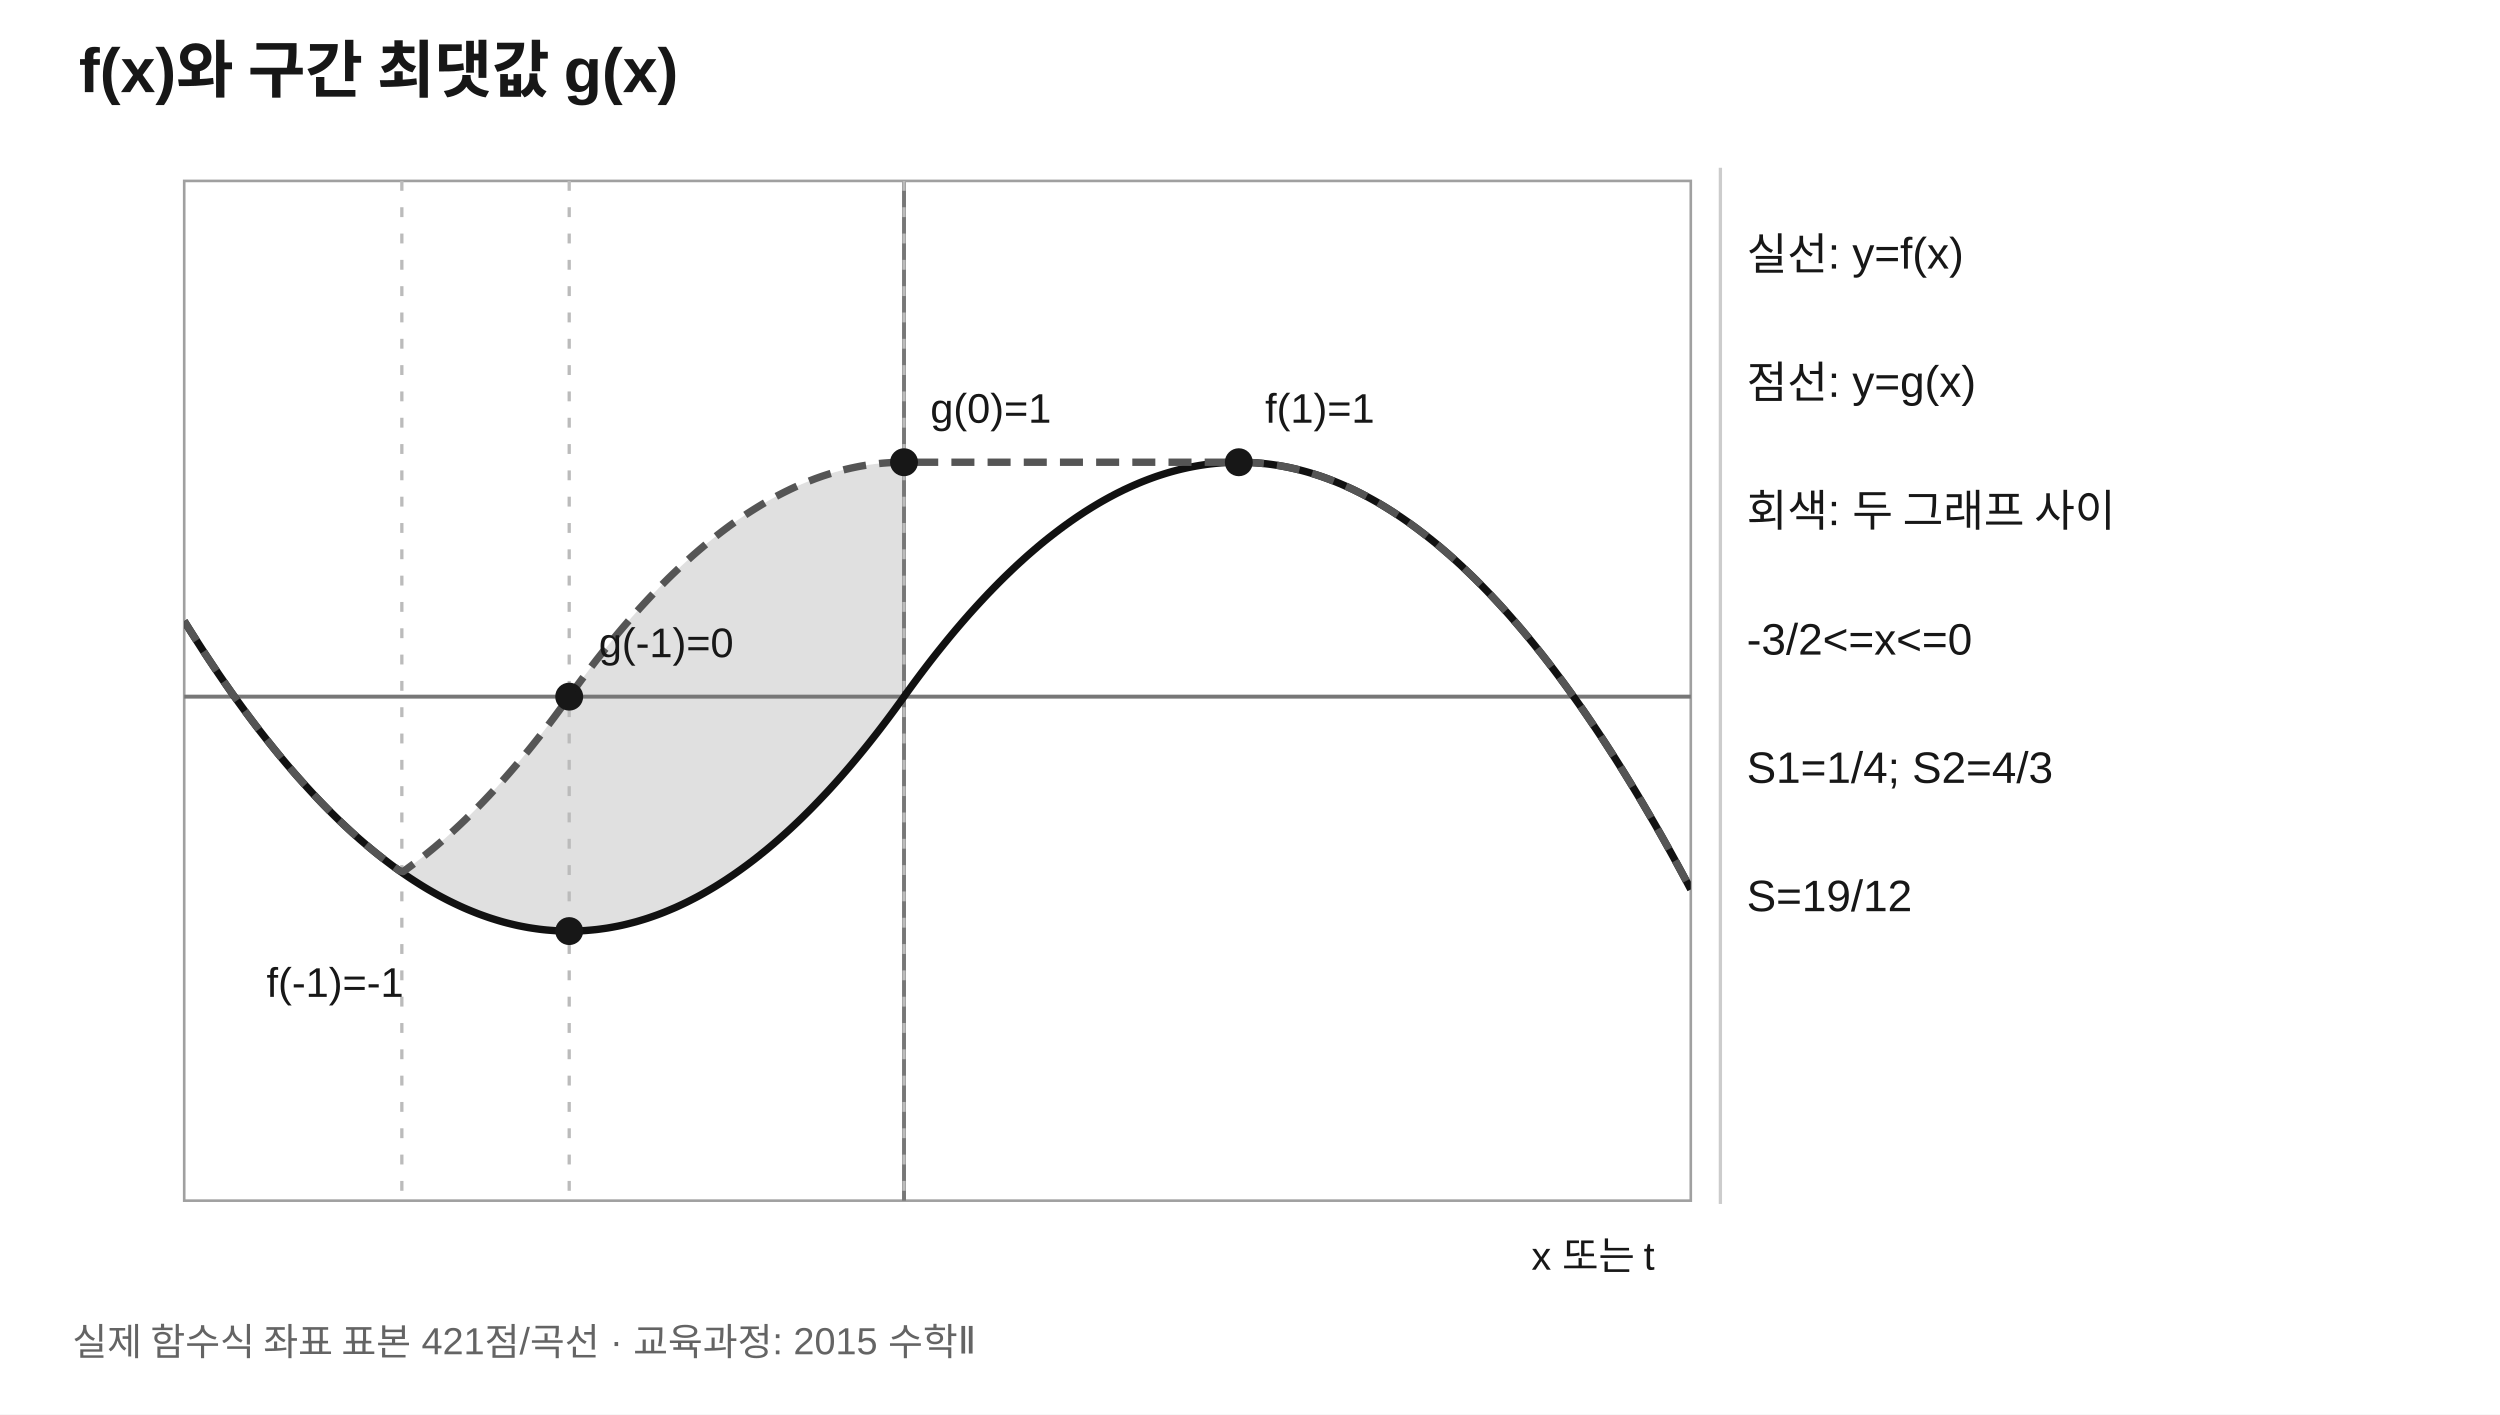
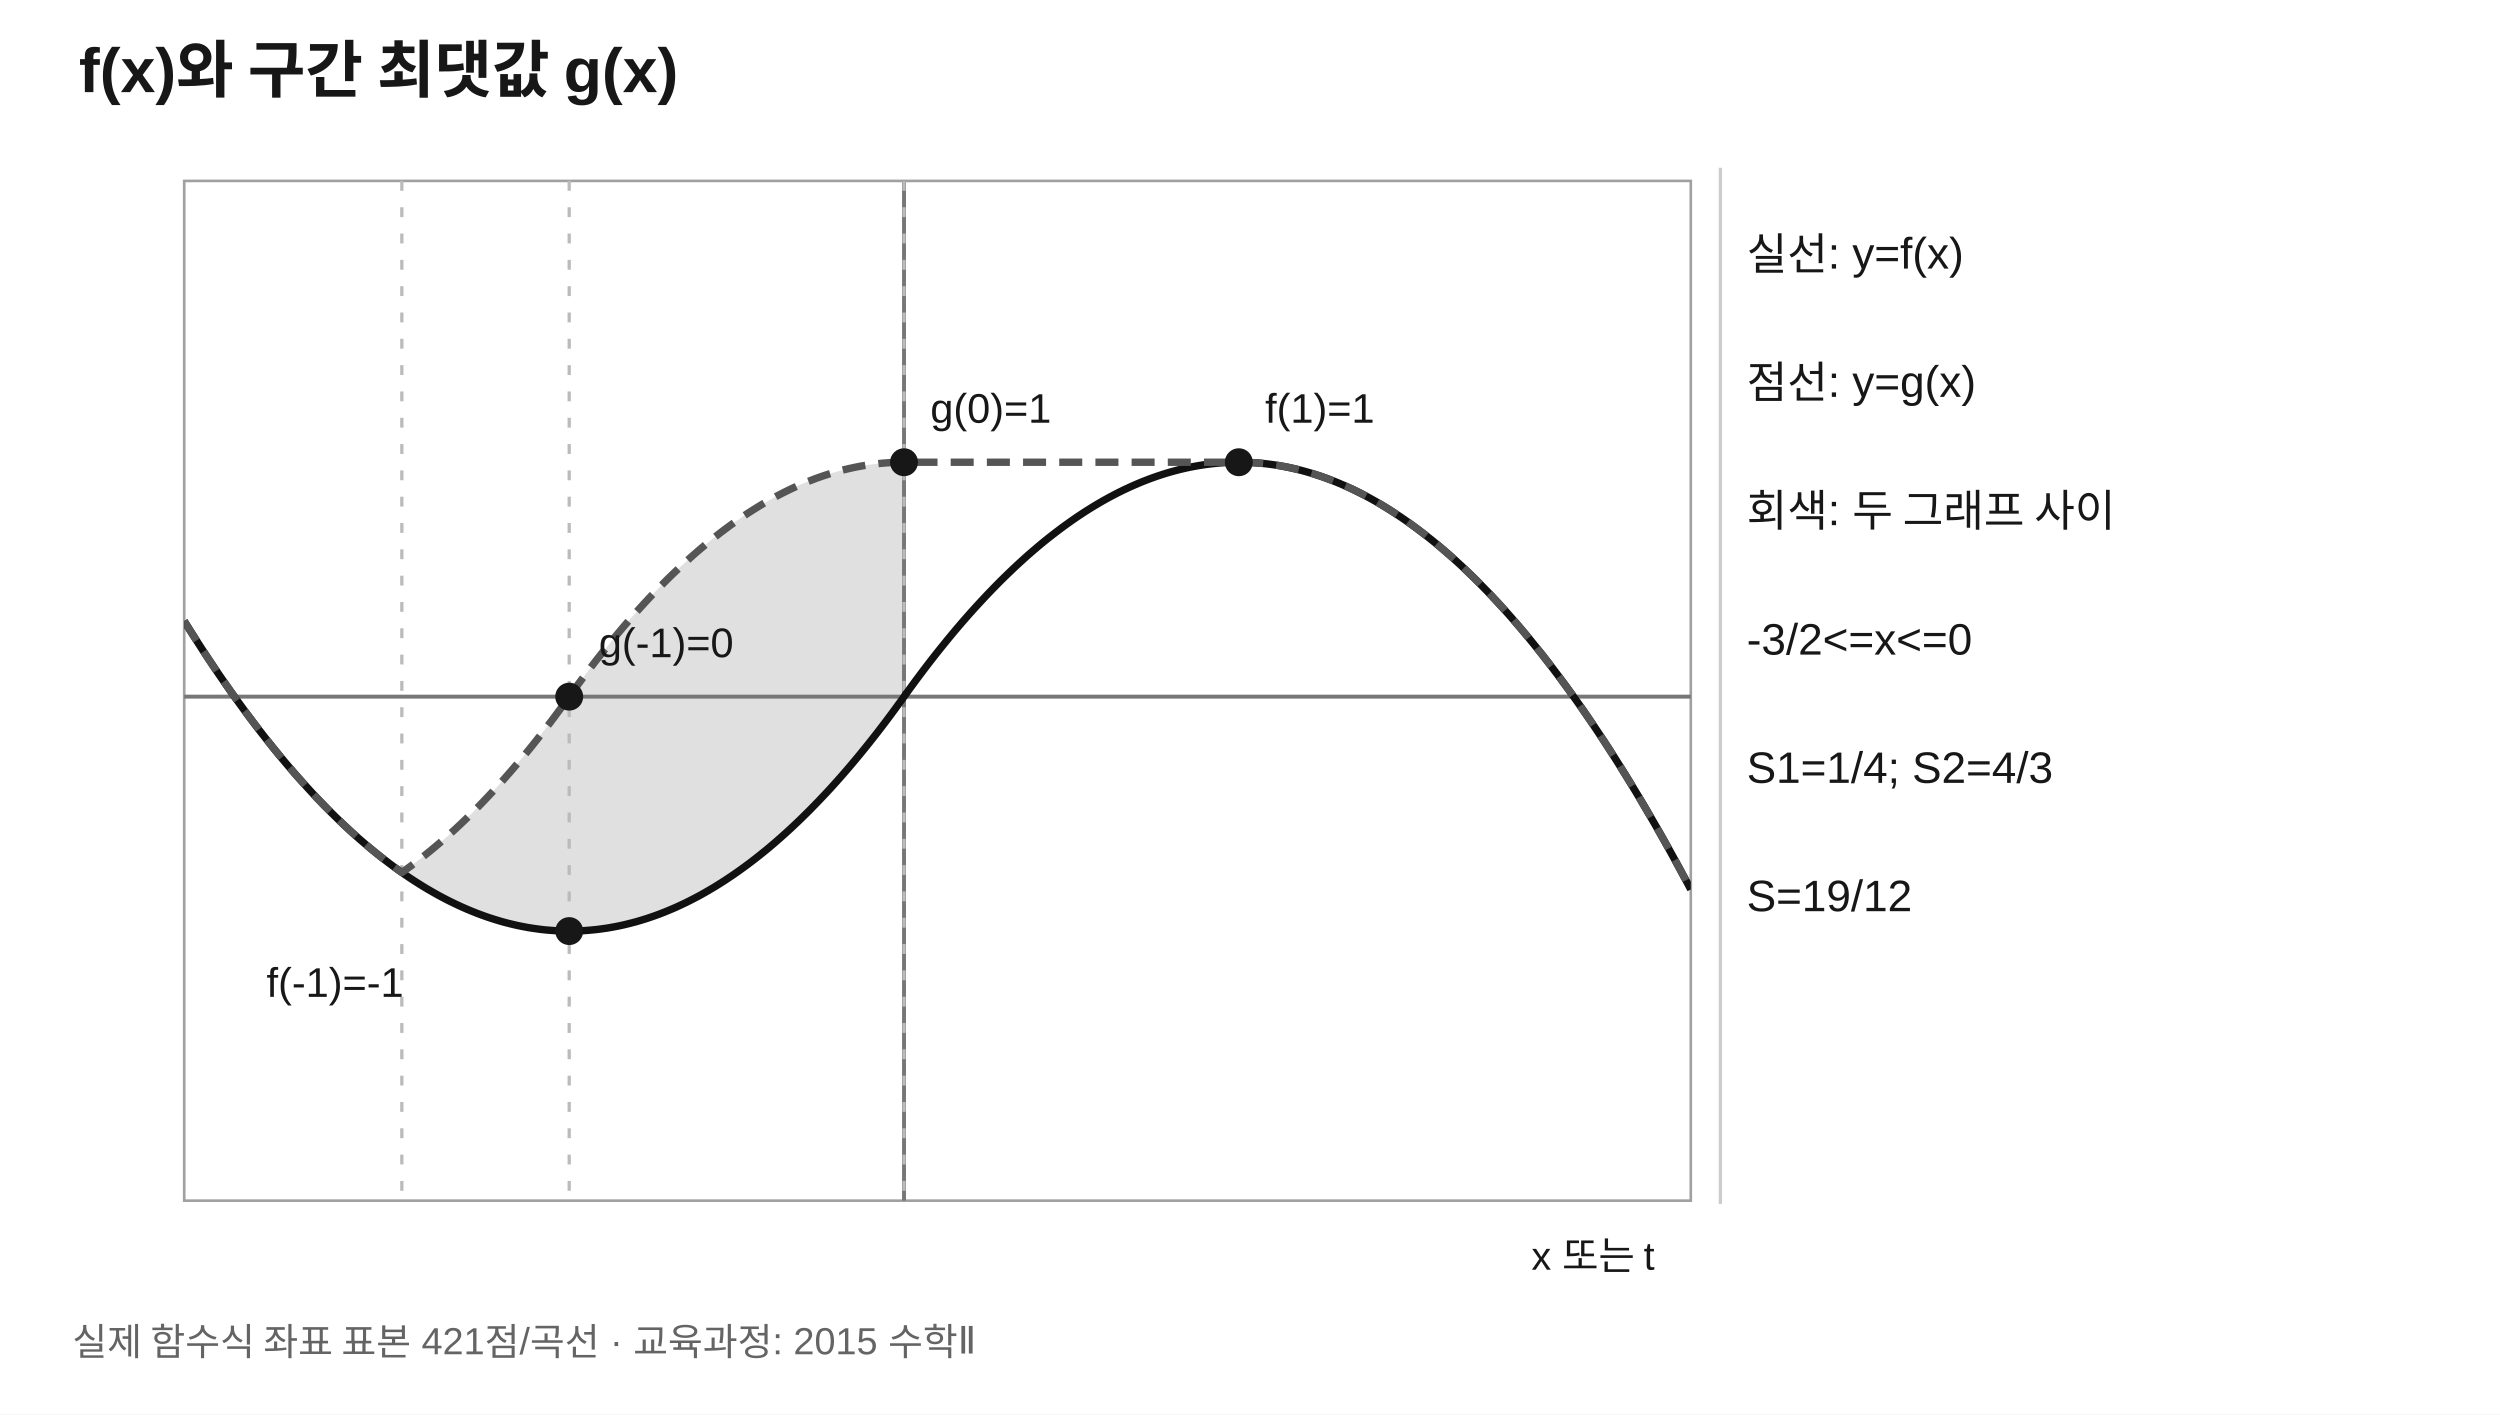
<svg xmlns="http://www.w3.org/2000/svg" width="760" height="430" viewBox="0 0 760 430" role="img" aria-labelledby="title desc" preserveAspectRatio="xMidYMid meet">
  <rect width="760" height="430" fill="#fff" />
  <defs>
    <clipPath id="cl19">
      <rect x="56" y="55" width="458" height="310" />
    </clipPath>
  </defs>
  <g font-family="Arial, sans-serif" fill="#171717">
    <text x="24" y="28" font-size="19" font-weight="700">f(x)와 구간 최댓값 g(x)</text>
    <rect x="56" y="55" width="458" height="310" fill="#fff" stroke="#a0a0a0" stroke-width="0.8" />
    <polygon points="122.16,265.23 122.66,264.87 123.17,264.51 123.68,264.14 124.19,263.78 124.7,263.4 125.21,263.03 125.72,262.65 126.23,262.27 126.74,261.88 127.24,261.49 127.75,261.09 128.26,260.7 128.77,260.3 129.28,259.89 129.79,259.48 130.3,259.07 130.81,258.66 131.32,258.24 131.82,257.82 132.33,257.39 132.84,256.96 133.35,256.53 133.86,256.09 134.37,255.65 134.88,255.21 135.39,254.76 135.9,254.31 136.4,253.86 136.91,253.4 137.42,252.94 137.93,252.47 138.44,252 138.95,251.53 139.46,251.06 139.97,250.58 140.48,250.09 140.98,249.61 141.49,249.12 142,248.62 142.51,248.13 143.02,247.63 143.53,247.12 144.04,246.61 144.55,246.1 145.06,245.59 145.56,245.07 146.07,244.55 146.58,244.02 147.09,243.49 147.6,242.96 148.11,242.42 148.62,241.88 149.13,241.34 149.64,240.79 150.14,240.24 150.65,239.69 151.16,239.13 151.67,238.57 152.18,238.01 152.69,237.44 153.2,236.86 153.71,236.29 154.22,235.71 154.72,235.13 155.23,234.54 155.74,233.95 156.25,233.36 156.76,232.76 157.27,232.16 157.78,231.56 158.29,230.95 158.8,230.34 159.3,229.72 159.81,229.11 160.32,228.48 160.83,227.86 161.34,227.23 161.85,226.6 162.36,225.96 162.87,225.32 163.38,224.68 163.88,224.03 164.39,223.38 164.9,222.73 165.41,222.07 165.92,221.41 166.43,220.74 166.94,220.08 167.45,219.41 167.96,218.73 168.46,218.05 168.97,217.37 169.48,216.68 169.99,215.99 170.5,215.3 171.01,214.6 171.52,213.9 172.03,213.2 172.54,212.49 173.04,211.78 173.55,211.07 174.06,210.36 174.57,209.66 175.08,208.96 175.59,208.26 176.1,207.57 176.61,206.88 177.12,206.19 177.62,205.51 178.13,204.83 178.64,204.16 179.15,203.49 179.66,202.82 180.17,202.15 180.68,201.49 181.19,200.84 181.7,200.18 182.2,199.53 182.71,198.88 183.22,198.24 183.73,197.6 184.24,196.97 184.75,196.33 185.26,195.7 185.77,195.08 186.28,194.46 186.78,193.84 187.29,193.22 187.8,192.61 188.31,192.01 188.82,191.4 189.33,190.8 189.84,190.2 190.35,189.61 190.86,189.02 191.36,188.44 191.87,187.85 192.38,187.27 192.89,186.7 193.4,186.13 193.91,185.56 194.42,184.99 194.93,184.43 195.44,183.87 195.94,183.32 196.45,182.77 196.96,182.22 197.47,181.68 197.98,181.14 198.49,180.6 199,180.07 199.51,179.54 200.02,179.02 200.52,178.49 201.03,177.98 201.54,177.46 202.05,176.95 202.56,176.44 203.07,175.94 203.58,175.44 204.09,174.94 204.6,174.45 205.1,173.96 205.61,173.47 206.12,172.99 206.63,172.51 207.14,172.03 207.65,171.56 208.16,171.09 208.67,170.63 209.18,170.16 209.68,169.71 210.19,169.25 210.7,168.8 211.21,168.35 211.72,167.91 212.23,167.47 212.74,167.03 213.25,166.6 213.76,166.17 214.26,165.75 214.77,165.32 215.28,164.91 215.79,164.49 216.3,164.08 216.81,163.67 217.32,163.27 217.83,162.87 218.34,162.47 218.84,162.07 219.35,161.68 219.86,161.3 220.37,160.91 220.88,160.54 221.39,160.16 221.9,159.79 222.41,159.42 222.92,159.05 223.42,158.69 223.93,158.33 224.44,157.98 224.95,157.63 225.46,157.28 225.97,156.94 226.48,156.6 226.99,156.26 227.5,155.93 228,155.6 228.51,155.27 229.02,154.95 229.53,154.63 230.04,154.31 230.55,154 231.06,153.69 231.57,153.39 232.08,153.09 232.58,152.79 233.09,152.5 233.6,152.21 234.11,151.92 234.62,151.64 235.13,151.36 235.64,151.08 236.15,150.81 236.66,150.54 237.16,150.27 237.67,150.01 238.18,149.75 238.69,149.5 239.2,149.25 239.71,149 240.22,148.76 240.73,148.51 241.24,148.28 241.74,148.04 242.25,147.81 242.76,147.59 243.27,147.37 243.78,147.15 244.29,146.93 244.8,146.72 245.31,146.51 245.82,146.31 246.32,146.1 246.83,145.91 247.34,145.71 247.85,145.52 248.36,145.33 248.87,145.15 249.38,144.97 249.89,144.79 250.4,144.62 250.9,144.45 251.41,144.29 251.92,144.13 252.43,143.97 252.94,143.81 253.45,143.66 253.96,143.51 254.47,143.37 254.98,143.23 255.48,143.09 255.99,142.96 256.5,142.83 257.01,142.7 257.52,142.58 258.03,142.46 258.54,142.34 259.05,142.23 259.56,142.12 260.06,142.02 260.57,141.91 261.08,141.82 261.59,141.72 262.1,141.63 262.61,141.54 263.12,141.46 263.63,141.38 264.14,141.3 264.64,141.23 265.15,141.16 265.66,141.09 266.17,141.03 266.68,140.97 267.19,140.92 267.7,140.87 268.21,140.82 268.72,140.77 269.22,140.73 269.73,140.7 270.24,140.66 270.75,140.63 271.26,140.6 271.77,140.58 272.28,140.56 272.79,140.55 273.3,140.53 273.8,140.52 274.31,140.52 274.82,140.52 274.82,211.78 274.31,212.49 273.8,213.2 273.3,213.9 272.79,214.6 272.28,215.3 271.77,215.99 271.26,216.68 270.75,217.37 270.24,218.05 269.73,218.73 269.22,219.41 268.72,220.08 268.21,220.74 267.7,221.41 267.19,222.07 266.68,222.73 266.17,223.38 265.66,224.03 265.15,224.68 264.64,225.32 264.14,225.96 263.63,226.6 263.12,227.23 262.61,227.86 262.1,228.48 261.59,229.11 261.08,229.72 260.57,230.34 260.06,230.95 259.56,231.56 259.05,232.16 258.54,232.76 258.03,233.36 257.52,233.95 257.01,234.54 256.5,235.13 255.99,235.71 255.48,236.29 254.98,236.86 254.47,237.44 253.96,238.01 253.45,238.57 252.94,239.13 252.43,239.69 251.92,240.24 251.41,240.79 250.9,241.34 250.4,241.88 249.89,242.42 249.38,242.96 248.87,243.49 248.36,244.02 247.85,244.55 247.34,245.07 246.83,245.59 246.32,246.1 245.82,246.61 245.31,247.12 244.8,247.63 244.29,248.13 243.78,248.62 243.27,249.12 242.76,249.61 242.25,250.09 241.74,250.58 241.24,251.06 240.73,251.53 240.22,252 239.71,252.47 239.2,252.94 238.69,253.4 238.18,253.86 237.67,254.31 237.16,254.76 236.66,255.21 236.15,255.65 235.64,256.09 235.13,256.53 234.62,256.96 234.11,257.39 233.6,257.82 233.09,258.24 232.58,258.66 232.08,259.07 231.57,259.48 231.06,259.89 230.55,260.3 230.04,260.7 229.53,261.09 229.02,261.49 228.51,261.88 228,262.27 227.5,262.65 226.99,263.03 226.48,263.4 225.97,263.78 225.46,264.14 224.95,264.51 224.44,264.87 223.93,265.23 223.42,265.58 222.92,265.94 222.41,266.28 221.9,266.63 221.39,266.97 220.88,267.3 220.37,267.64 219.86,267.97 219.35,268.29 218.84,268.61 218.34,268.93 217.83,269.25 217.32,269.56 216.81,269.87 216.3,270.17 215.79,270.47 215.28,270.77 214.77,271.07 214.26,271.36 213.76,271.64 213.25,271.93 212.74,272.21 212.23,272.48 211.72,272.76 211.21,273.02 210.7,273.29 210.19,273.55 209.68,273.81 209.18,274.06 208.67,274.32 208.16,274.56 207.65,274.81 207.14,275.05 206.63,275.29 206.12,275.52 205.61,275.75 205.1,275.97 204.6,276.2 204.09,276.42 203.58,276.63 203.07,276.84 202.56,277.05 202.05,277.26 201.54,277.46 201.03,277.66 200.52,277.85 200.02,278.04 199.51,278.23 199,278.41 198.49,278.59 197.98,278.77 197.47,278.94 196.96,279.11 196.45,279.28 195.94,279.44 195.44,279.6 194.93,279.75 194.42,279.9 193.91,280.05 193.4,280.2 192.89,280.34 192.38,280.47 191.87,280.61 191.36,280.74 190.86,280.86 190.35,280.99 189.84,281.11 189.33,281.22 188.82,281.33 188.31,281.44 187.8,281.55 187.29,281.65 186.78,281.75 186.28,281.84 185.77,281.93 185.26,282.02 184.75,282.1 184.24,282.18 183.73,282.26 183.22,282.33 182.71,282.4 182.2,282.47 181.7,282.53 181.19,282.59 180.68,282.65 180.17,282.7 179.66,282.74 179.15,282.79 178.64,282.83 178.13,282.87 177.62,282.9 177.12,282.93 176.61,282.96 176.1,282.98 175.59,283 175.08,283.02 174.57,283.03 174.06,283.04 173.55,283.04 173.04,283.05 172.54,283.04 172.03,283.04 171.52,283.03 171.01,283.02 170.5,283 169.99,282.98 169.48,282.96 168.97,282.93 168.46,282.9 167.96,282.87 167.45,282.83 166.94,282.79 166.43,282.74 165.92,282.7 165.41,282.65 164.9,282.59 164.39,282.53 163.88,282.47 163.38,282.4 162.87,282.33 162.36,282.26 161.85,282.18 161.34,282.1 160.83,282.02 160.32,281.93 159.81,281.84 159.3,281.75 158.8,281.65 158.29,281.55 157.78,281.44 157.27,281.33 156.76,281.22 156.25,281.11 155.74,280.99 155.23,280.86 154.72,280.74 154.22,280.61 153.71,280.47 153.2,280.34 152.69,280.2 152.18,280.05 151.67,279.9 151.16,279.75 150.65,279.6 150.14,279.44 149.64,279.28 149.13,279.11 148.62,278.94 148.11,278.77 147.6,278.59 147.09,278.41 146.58,278.23 146.07,278.04 145.56,277.85 145.06,277.66 144.55,277.46 144.04,277.26 143.53,277.05 143.02,276.84 142.51,276.63 142,276.42 141.49,276.2 140.98,275.97 140.48,275.75 139.97,275.52 139.46,275.29 138.95,275.05 138.44,274.81 137.93,274.56 137.42,274.32 136.91,274.06 136.4,273.81 135.9,273.55 135.39,273.29 134.88,273.02 134.37,272.76 133.86,272.48 133.35,272.21 132.84,271.93 132.33,271.64 131.82,271.36 131.32,271.07 130.81,270.77 130.3,270.47 129.79,270.17 129.28,269.87 128.77,269.56 128.26,269.25 127.75,268.93 127.24,268.61 126.74,268.29 126.23,267.97 125.72,267.64 125.21,267.3 124.7,266.97 124.19,266.63 123.68,266.28 123.17,265.94 122.66,265.58 122.16,265.23" fill="#dedede" opacity="0.93" clip-path="url(#cl19)" />
    <line x1="274.82" y1="55" x2="274.82" y2="365" stroke="#777" stroke-width="1.2" />
    <line x1="56" y1="211.78" x2="514" y2="211.78" stroke="#777" stroke-width="1.2" />
    <line x1="122.16" y1="55" x2="122.16" y2="365" stroke="#bbb" stroke-width="1" stroke-dasharray="3 5" />
    <line x1="173.04" y1="55" x2="173.04" y2="365" stroke="#bbb" stroke-width="1" stroke-dasharray="3 5" />
    <line x1="274.82" y1="55" x2="274.82" y2="365" stroke="#bbb" stroke-width="1" stroke-dasharray="3 5" />
    <polyline points="56,188.8 57.09,190.55 58.18,192.28 59.27,193.99 60.36,195.69 61.45,197.38 62.54,199.04 63.63,200.69 64.72,202.32 65.81,203.94 66.9,205.54 68,207.13 69.09,208.69 70.18,210.25 71.27,211.78 72.36,213.3 73.45,214.8 74.54,216.29 75.63,217.76 76.72,219.21 77.81,220.65 78.9,222.07 79.99,223.47 81.08,224.86 82.17,226.23 83.26,227.59 84.35,228.93 85.44,230.25 86.53,231.56 87.62,232.85 88.71,234.12 89.8,235.38 90.9,236.62 91.99,237.84 93.08,239.05 94.17,240.24 95.26,241.42 96.35,242.58 97.44,243.72 98.53,244.85 99.62,245.96 100.71,247.05 101.8,248.13 102.89,249.19 103.98,250.23 105.07,251.26 106.16,252.27 107.25,253.27 108.34,254.25 109.43,255.21 110.52,256.15 111.61,257.08 112.7,258 113.8,258.9 114.89,259.78 115.98,260.64 117.07,261.49 118.16,262.32 119.25,263.14 120.34,263.93 121.43,264.72 122.52,265.48 123.61,266.23 124.7,266.97 125.79,267.68 126.88,268.38 127.97,269.07 129.06,269.74 130.15,270.39 131.24,271.02 132.33,271.64 133.42,272.25 134.51,272.83 135.6,273.4 136.7,273.96 137.79,274.49 138.88,275.01 139.97,275.52 141.06,276.01 142.15,276.48 143.24,276.93 144.33,277.37 145.42,277.8 146.51,278.2 147.6,278.59 148.69,278.97 149.78,279.32 150.87,279.66 151.96,279.99 153.05,280.3 154.14,280.59 155.23,280.86 156.32,281.12 157.41,281.37 158.5,281.59 159.6,281.8 160.69,282 161.78,282.17 162.87,282.33 163.96,282.48 165.05,282.61 166.14,282.72 167.23,282.81 168.32,282.89 169.41,282.96 170.5,283 171.59,283.03 172.68,283.05 173.77,283.04 174.86,283.02 175.95,282.99 177.04,282.94 178.13,282.87 179.22,282.78 180.31,282.68 181.4,282.57 182.5,282.43 183.59,282.28 184.68,282.12 185.77,281.93 186.86,281.73 187.95,281.52 189.04,281.29 190.13,281.04 191.22,280.77 192.31,280.49 193.4,280.2 194.49,279.88 195.58,279.55 196.67,279.21 197.76,278.84 198.85,278.46 199.94,278.07 201.03,277.66 202.12,277.23 203.21,276.78 204.3,276.32 205.4,275.85 206.49,275.35 207.58,274.84 208.67,274.32 209.76,273.77 210.85,273.21 211.94,272.64 213.03,272.05 214.12,271.44 215.21,270.81 216.3,270.17 217.39,269.52 218.48,268.84 219.57,268.15 220.66,267.45 221.75,266.72 222.84,265.99 223.93,265.23 225.02,264.46 226.11,263.67 227.2,262.87 228.3,262.04 229.39,261.21 230.48,260.35 231.57,259.48 232.66,258.6 233.75,257.7 234.84,256.78 235.93,255.84 237.02,254.89 238.11,253.92 239.2,252.94 240.29,251.94 241.38,250.92 242.47,249.89 243.56,248.84 244.65,247.77 245.74,246.69 246.83,245.59 247.92,244.47 249.01,243.34 250.1,242.19 251.2,241.03 252.29,239.85 253.38,238.65 254.47,237.44 255.56,236.21 256.65,234.96 257.74,233.7 258.83,232.42 259.92,231.12 261.01,229.81 262.1,228.48 263.19,227.14 264.28,225.78 265.37,224.4 266.46,223.01 267.55,221.6 268.64,220.17 269.73,218.73 270.82,217.27 271.91,215.8 273,214.3 274.1,212.8 275.19,211.27 276.28,209.76 277.37,208.26 278.46,206.78 279.55,205.32 280.64,203.87 281.73,202.44 282.82,201.02 283.91,199.62 285,198.24 286.09,196.88 287.18,195.53 288.27,194.19 289.36,192.87 290.45,191.57 291.54,190.29 292.63,189.02 293.72,187.77 294.81,186.53 295.9,185.32 297,184.11 298.09,182.93 299.18,181.76 300.27,180.6 301.36,179.47 302.45,178.35 303.54,177.24 304.63,176.15 305.72,175.08 306.81,174.03 307.9,172.99 308.99,171.96 310.08,170.96 311.17,169.97 312.26,168.99 313.35,168.04 314.44,167.1 315.53,166.17 316.62,165.26 317.71,164.37 318.8,163.5 319.9,162.64 320.99,161.8 322.08,160.97 323.17,160.16 324.26,159.37 325.35,158.59 326.44,157.83 327.53,157.08 328.62,156.36 329.71,155.64 330.8,154.95 331.89,154.27 332.98,153.61 334.07,152.96 335.16,152.33 336.25,151.72 337.34,151.12 338.43,150.54 339.52,149.97 340.61,149.43 341.7,148.89 342.8,148.38 343.89,147.88 344.98,147.4 346.07,146.93 347.16,146.48 348.25,146.05 349.34,145.63 350.43,145.23 351.52,144.84 352.61,144.48 353.7,144.13 354.79,143.79 355.88,143.47 356.97,143.17 358.06,142.88 359.15,142.61 360.24,142.36 361.33,142.12 362.42,141.9 363.51,141.7 364.6,141.51 365.7,141.34 366.79,141.18 367.88,141.04 368.97,140.92 370.06,140.81 371.15,140.72 372.24,140.65 373.33,140.59 374.42,140.55 375.51,140.53 376.6,140.52 377.69,140.53 378.78,140.55 379.87,140.59 380.96,140.65 382.05,140.72 383.14,140.81 384.23,140.92 385.32,141.04 386.41,141.18 387.5,141.34 388.6,141.51 389.69,141.7 390.78,141.9 391.87,142.12 392.96,142.36 394.05,142.61 395.14,142.88 396.23,143.17 397.32,143.47 398.41,143.79 399.5,144.13 400.59,144.48 401.68,144.84 402.77,145.23 403.86,145.63 404.95,146.05 406.04,146.48 407.13,146.93 408.22,147.4 409.31,147.88 410.4,148.38 411.5,148.89 412.59,149.43 413.68,149.97 414.77,150.54 415.86,151.12 416.95,151.72 418.04,152.33 419.13,152.96 420.22,153.61 421.31,154.27 422.4,154.95 423.49,155.64 424.58,156.36 425.67,157.08 426.76,157.83 427.85,158.59 428.94,159.37 430.03,160.16 431.12,160.97 432.21,161.8 433.3,162.64 434.4,163.5 435.49,164.37 436.58,165.26 437.67,166.17 438.76,167.1 439.85,168.04 440.94,168.99 442.03,169.97 443.12,170.96 444.21,171.96 445.3,172.99 446.39,174.03 447.48,175.08 448.57,176.15 449.66,177.24 450.75,178.35 451.84,179.47 452.93,180.6 454.02,181.76 455.11,182.93 456.2,184.11 457.3,185.32 458.39,186.53 459.48,187.77 460.57,189.02 461.66,190.29 462.75,191.57 463.84,192.87 464.93,194.19 466.02,195.53 467.11,196.88 468.2,198.24 469.29,199.62 470.38,201.02 471.47,202.44 472.56,203.87 473.65,205.32 474.74,206.78 475.83,208.26 476.92,209.76 478.01,211.27 479.1,212.8 480.2,214.35 481.29,215.91 482.38,217.49 483.47,219.09 484.56,220.7 485.65,222.33 486.74,223.97 487.83,225.63 488.92,227.31 490.01,229 491.1,230.71 492.19,232.44 493.28,234.18 494.37,235.94 495.46,237.71 496.55,239.51 497.64,241.31 498.73,243.14 499.82,244.98 500.91,246.84 502,248.71 503.1,250.6 504.19,252.51 505.28,254.43 506.37,256.37 507.46,258.32 508.55,260.29 509.64,262.28 510.73,264.29 511.82,266.31 512.91,268.34 514,270.4" fill="none" stroke="#111" stroke-width="2.25" stroke-linejoin="round" clip-path="url(#cl19)" />
-     <polyline points="56,188.8 57.09,190.55 58.18,192.28 59.27,193.99 60.36,195.69 61.45,197.38 62.54,199.04 63.63,200.69 64.72,202.32 65.81,203.94 66.9,205.54 68,207.13 69.09,208.69 70.18,210.25 71.27,211.78 72.36,213.3 73.45,214.8 74.54,216.29 75.63,217.76 76.72,219.21 77.81,220.65 78.9,222.07 79.99,223.47 81.08,224.86 82.17,226.23 83.26,227.59 84.35,228.93 85.44,230.25 86.53,231.56 87.62,232.85 88.71,234.12 89.8,235.38 90.9,236.62 91.99,237.84 93.08,239.05 94.17,240.24 95.26,241.42 96.35,242.58 97.44,243.72 98.53,244.85 99.62,245.96 100.71,247.05 101.8,248.13 102.89,249.19 103.98,250.23 105.07,251.26 106.16,252.27 107.25,253.27 108.34,254.25 109.43,255.21 110.52,256.15 111.61,257.08 112.7,258 113.8,258.9 114.89,259.78 115.98,260.64 117.07,261.49 118.16,262.32 119.25,263.14 120.34,263.93 121.43,264.72 122.52,264.97 123.61,264.2 124.7,263.4 125.79,262.59 126.88,261.77 127.97,260.92 129.06,260.07 130.15,259.19 131.24,258.3 132.33,257.39 133.42,256.47 134.51,255.53 135.6,254.57 136.7,253.59 137.79,252.61 138.88,251.6 139.97,250.58 141.06,249.54 142.15,248.48 143.24,247.41 144.33,246.32 145.42,245.22 146.51,244.1 147.6,242.96 148.69,241.81 149.78,240.64 150.87,239.45 151.96,238.25 153.05,237.03 154.14,235.79 155.23,234.54 156.32,233.27 157.41,231.99 158.5,230.69 159.6,229.37 160.69,228.04 161.78,226.69 162.87,225.32 163.96,223.94 165.05,222.54 166.14,221.13 167.23,219.69 168.32,218.25 169.41,216.78 170.5,215.3 171.59,213.8 172.68,212.29 173.77,210.77 174.86,209.26 175.95,207.77 177.04,206.29 178.13,204.83 179.22,203.39 180.31,201.96 181.4,200.55 182.5,199.16 183.59,197.78 184.68,196.42 185.77,195.08 186.86,193.75 187.95,192.44 189.04,191.14 190.13,189.87 191.22,188.6 192.31,187.36 193.4,186.13 194.49,184.91 195.58,183.72 196.67,182.54 197.76,181.37 198.85,180.22 199.94,179.09 201.03,177.98 202.12,176.88 203.21,175.79 204.3,174.73 205.4,173.68 206.49,172.64 207.58,171.63 208.67,170.63 209.76,169.64 210.85,168.67 211.94,167.72 213.03,166.79 214.12,165.87 215.21,164.97 216.3,164.08 217.39,163.21 218.48,162.36 219.57,161.52 220.66,160.7 221.75,159.89 222.84,159.11 223.93,158.33 225.02,157.58 226.11,156.84 227.2,156.12 228.3,155.41 229.39,154.72 230.48,154.05 231.57,153.39 232.66,152.75 233.75,152.12 234.84,151.52 235.93,150.92 237.02,150.35 238.11,149.79 239.2,149.25 240.29,148.72 241.38,148.21 242.47,147.72 243.56,147.24 244.65,146.78 245.74,146.33 246.83,145.91 247.92,145.49 249.01,145.1 250.1,144.72 251.2,144.36 252.29,144.01 253.38,143.68 254.47,143.37 255.56,143.07 256.65,142.79 257.74,142.53 258.83,142.28 259.92,142.05 261.01,141.83 262.1,141.63 263.19,141.45 264.28,141.28 265.37,141.13 266.46,141 267.55,140.88 268.64,140.78 269.73,140.7 270.82,140.63 271.91,140.58 273,140.54 274.1,140.52 275.19,140.52 276.28,140.52 277.37,140.52 278.46,140.52 279.55,140.52 280.64,140.52 281.73,140.52 282.82,140.52 283.91,140.52 285,140.52 286.09,140.52 287.18,140.52 288.27,140.52 289.36,140.52 290.45,140.52 291.54,140.52 292.63,140.52 293.72,140.52 294.81,140.52 295.9,140.52 297,140.52 298.09,140.52 299.18,140.52 300.27,140.52 301.36,140.52 302.45,140.52 303.54,140.52 304.63,140.52 305.72,140.52 306.81,140.52 307.9,140.52 308.99,140.52 310.08,140.52 311.17,140.52 312.26,140.52 313.35,140.52 314.44,140.52 315.53,140.52 316.62,140.52 317.71,140.52 318.8,140.52 319.9,140.52 320.99,140.52 322.08,140.52 323.17,140.52 324.26,140.52 325.35,140.52 326.44,140.52 327.53,140.52 328.62,140.52 329.71,140.52 330.8,140.52 331.89,140.52 332.98,140.52 334.07,140.52 335.16,140.52 336.25,140.52 337.34,140.52 338.43,140.52 339.52,140.52 340.61,140.52 341.7,140.52 342.8,140.52 343.89,140.52 344.98,140.52 346.07,140.52 347.16,140.52 348.25,140.52 349.34,140.52 350.43,140.52 351.52,140.52 352.61,140.52 353.7,140.52 354.79,140.52 355.88,140.52 356.97,140.52 358.06,140.52 359.15,140.52 360.24,140.52 361.33,140.52 362.42,140.52 363.51,140.52 364.6,140.52 365.7,140.52 366.79,140.52 367.88,140.52 368.97,140.52 370.06,140.52 371.15,140.52 372.24,140.52 373.33,140.52 374.42,140.52 375.51,140.52 376.6,140.52 377.69,140.53 378.78,140.55 379.87,140.59 380.96,140.65 382.05,140.72 383.14,140.81 384.23,140.92 385.32,141.04 386.41,141.18 387.5,141.34 388.6,141.51 389.69,141.7 390.78,141.9 391.87,142.12 392.96,142.36 394.05,142.61 395.14,142.88 396.23,143.17 397.32,143.47 398.41,143.79 399.5,144.13 400.59,144.48 401.68,144.84 402.77,145.23 403.86,145.63 404.95,146.05 406.04,146.48 407.13,146.93 408.22,147.4 409.31,147.88 410.4,148.38 411.5,148.89 412.59,149.43 413.68,149.97 414.77,150.54 415.86,151.12 416.95,151.72 418.04,152.33 419.13,152.96 420.22,153.61 421.31,154.27 422.4,154.95 423.49,155.64 424.58,156.36 425.67,157.08 426.76,157.83 427.85,158.59 428.94,159.37 430.03,160.16 431.12,160.97 432.21,161.8 433.3,162.64 434.4,163.5 435.49,164.37 436.58,165.26 437.67,166.17 438.76,167.1 439.85,168.04 440.94,168.99 442.03,169.97 443.12,170.96 444.21,171.96 445.3,172.99 446.39,174.03 447.48,175.08 448.57,176.15 449.66,177.24 450.75,178.35 451.84,179.47 452.93,180.6 454.02,181.76 455.11,182.93 456.2,184.11 457.3,185.32 458.39,186.53 459.48,187.77 460.57,189.02 461.66,190.29 462.75,191.57 463.84,192.87 464.93,194.19 466.02,195.53 467.11,196.88 468.2,198.24 469.29,199.62 470.38,201.02 471.47,202.44 472.56,203.87 473.65,205.32 474.74,206.78 475.83,208.26 476.92,209.76 478.01,211.27 479.1,212.8 480.2,214.35 481.29,215.91 482.38,217.49 483.47,219.09 484.56,220.7 485.65,222.33 486.74,223.97 487.83,225.63 488.92,227.31 490.01,229 491.1,230.71 492.19,232.44 493.28,234.18 494.37,235.94 495.46,237.71 496.55,239.51 497.64,241.31 498.73,243.14 499.82,244.98 500.91,246.84 502,248.71 503.1,250.6 504.19,252.51 505.28,254.43 506.37,256.37 507.46,258.32 508.55,260.29 509.64,262.28 510.73,264.29 511.82,266.31 512.91,268.34 514,270.4" fill="none" stroke="#555" stroke-width="2.25" stroke-dasharray="7 4" stroke-linejoin="round" clip-path="url(#cl19)" />
+     <polyline points="56.00,188.80 57.09,190.55 58.18,192.28 59.27,193.99 60.36,195.69 61.45,197.38 62.54,199.04 63.63,200.69 64.72,202.32 65.81,203.94 66.90,205.54 68.00,207.13 69.09,208.69 70.18,210.25 71.27,211.78 72.36,213.30 73.45,214.80 74.54,216.29 75.63,217.76 76.72,219.21 77.81,220.65 78.90,222.07 79.99,223.47 81.08,224.86 82.17,226.23 83.26,227.59 84.35,228.93 85.44,230.25 86.53,231.56 87.62,232.85 88.71,234.12 89.80,235.38 90.90,236.62 91.99,237.84 93.08,239.05 94.17,240.24 95.26,241.42 96.35,242.58 97.44,243.72 98.53,244.85 99.62,245.96 100.71,247.05 101.80,248.13 102.89,249.19 103.98,250.23 105.07,251.26 106.16,252.27 107.25,253.27 108.34,254.25 109.43,255.21 110.52,256.15 111.61,257.08 112.70,258.00 113.80,258.90 114.89,259.78 115.98,260.64 117.07,261.49 118.16,262.32 119.25,263.14 120.34,263.93 121.43,264.72 122.16,265.23 122.52,264.97 123.61,264.20 124.70,263.40 125.79,262.59 126.88,261.77 127.97,260.92 129.06,260.07 130.15,259.19 131.24,258.30 132.33,257.39 133.42,256.47 134.51,255.53 135.60,254.57 136.70,253.59 137.79,252.61 138.88,251.60 139.97,250.58 141.06,249.54 142.15,248.48 143.24,247.41 144.33,246.32 145.42,245.22 146.51,244.10 147.60,242.96 148.69,241.81 149.78,240.64 150.87,239.45 151.96,238.25 153.05,237.03 154.14,235.79 155.23,234.54 156.32,233.27 157.41,231.99 158.50,230.69 159.60,229.37 160.69,228.04 161.78,226.69 162.87,225.32 163.96,223.94 165.05,222.54 166.14,221.13 167.23,219.69 168.32,218.25 169.41,216.78 170.50,215.30 171.59,213.80 172.68,212.29 173.04,211.78 173.77,210.77 174.86,209.26 175.95,207.77 177.04,206.29 178.13,204.83 179.22,203.39 180.31,201.96 181.40,200.55 182.50,199.16 183.59,197.78 184.68,196.42 185.77,195.08 186.86,193.75 187.95,192.44 189.04,191.14 190.13,189.87 191.22,188.60 192.31,187.36 193.40,186.13 194.49,184.91 195.58,183.72 196.67,182.54 197.76,181.37 198.85,180.22 199.94,179.09 201.03,177.98 202.12,176.88 203.21,175.79 204.30,174.73 205.40,173.68 206.49,172.64 207.58,171.63 208.67,170.63 209.76,169.64 210.85,168.67 211.94,167.72 213.03,166.79 214.12,165.87 215.21,164.97 216.30,164.08 217.39,163.21 218.48,162.36 219.57,161.52 220.66,160.70 221.75,159.89 222.84,159.11 223.93,158.33 225.02,157.58 226.11,156.84 227.20,156.12 228.30,155.41 229.39,154.72 230.48,154.05 231.57,153.39 232.66,152.75 233.75,152.12 234.84,151.52 235.93,150.92 237.02,150.35 238.11,149.79 239.20,149.25 240.29,148.72 241.38,148.21 242.47,147.72 243.56,147.24 244.65,146.78 245.74,146.33 246.83,145.91 247.92,145.49 249.01,145.10 250.10,144.72 251.20,144.36 252.29,144.01 253.38,143.68 254.47,143.37 255.56,143.07 256.65,142.79 257.74,142.53 258.83,142.28 259.92,142.05 261.01,141.83 262.10,141.63 263.19,141.45 264.28,141.28 265.37,141.13 266.46,141.00 267.55,140.88 268.64,140.78 269.73,140.70 270.82,140.63 271.91,140.58 273.00,140.54 274.10,140.52 274.82,140.52 275.19,140.52 276.28,140.52 277.37,140.52 278.46,140.52 279.55,140.52 280.64,140.52 281.73,140.52 282.82,140.52 283.91,140.52 285.00,140.52 286.09,140.52 287.18,140.52 288.27,140.52 289.36,140.52 290.45,140.52 291.54,140.52 292.63,140.52 293.72,140.52 294.81,140.52 295.90,140.52 297.00,140.52 298.09,140.52 299.18,140.52 300.27,140.52 301.36,140.52 302.45,140.52 303.54,140.52 304.63,140.52 305.72,140.52 306.81,140.52 307.90,140.52 308.99,140.52 310.08,140.52 311.17,140.52 312.26,140.52 313.35,140.52 314.44,140.52 315.53,140.52 316.62,140.52 317.71,140.52 318.80,140.52 319.90,140.52 320.99,140.52 322.08,140.52 323.17,140.52 324.26,140.52 325.35,140.52 326.44,140.52 327.53,140.52 328.62,140.52 329.71,140.52 330.80,140.52 331.89,140.52 332.98,140.52 334.07,140.52 335.16,140.52 336.25,140.52 337.34,140.52 338.43,140.52 339.52,140.52 340.61,140.52 341.70,140.52 342.80,140.52 343.89,140.52 344.98,140.52 346.07,140.52 347.16,140.52 348.25,140.52 349.34,140.52 350.43,140.52 351.52,140.52 352.61,140.52 353.70,140.52 354.79,140.52 355.88,140.52 356.97,140.52 358.06,140.52 359.15,140.52 360.24,140.52 361.33,140.52 362.42,140.52 363.51,140.52 364.60,140.52 365.70,140.52 366.79,140.52 367.88,140.52 368.97,140.52 370.06,140.52 371.15,140.52 372.24,140.52 373.33,140.52 374.42,140.52 375.51,140.52 376.60,140.52 377.69,140.53 378.78,140.55 379.87,140.59 380.96,140.65 382.05,140.72 383.14,140.81 384.23,140.92 385.32,141.04 386.41,141.18 387.50,141.34 388.60,141.51 389.69,141.70 390.78,141.90 391.87,142.12 392.96,142.36 394.05,142.61 395.14,142.88 396.23,143.17 397.32,143.47 398.41,143.79 399.50,144.13 400.59,144.48 401.68,144.84 402.77,145.23 403.86,145.63 404.95,146.05 406.04,146.48 407.13,146.93 408.22,147.40 409.31,147.88 410.40,148.38 411.50,148.89 412.59,149.43 413.68,149.97 414.77,150.54 415.86,151.12 416.95,151.72 418.04,152.33 419.13,152.96 420.22,153.61 421.31,154.27 422.40,154.95 423.49,155.64 424.58,156.36 425.67,157.08 426.76,157.83 427.85,158.59 428.94,159.37 430.03,160.16 431.12,160.97 432.21,161.80 433.30,162.64 434.40,163.50 435.49,164.37 436.58,165.26 437.67,166.17 438.76,167.10 439.85,168.04 440.94,168.99 442.03,169.97 443.12,170.96 444.21,171.96 445.30,172.99 446.39,174.03 447.48,175.08 448.57,176.15 449.66,177.24 450.75,178.35 451.84,179.47 452.93,180.60 454.02,181.76 455.11,182.93 456.20,184.11 457.30,185.32 458.39,186.53 459.48,187.77 460.57,189.02 461.66,190.29 462.75,191.57 463.84,192.87 464.93,194.19 466.02,195.53 467.11,196.88 468.20,198.24 469.29,199.62 470.38,201.02 471.47,202.44 472.56,203.87 473.65,205.32 474.74,206.78 475.83,208.26 476.92,209.76 478.01,211.27 479.10,212.80 480.20,214.35 481.29,215.91 482.38,217.49 483.47,219.09 484.56,220.70 485.65,222.33 486.74,223.97 487.83,225.63 488.92,227.31 490.01,229.00 491.10,230.71 492.19,232.44 493.28,234.18 494.37,235.94 495.46,237.71 496.55,239.51 497.64,241.31 498.73,243.14 499.82,244.98 500.91,246.84 502.00,248.71 503.10,250.60 504.19,252.51 505.28,254.43 506.37,256.37 507.46,258.32 508.55,260.29 509.64,262.28 510.73,264.29 511.82,266.31 512.91,268.34 514.00,270.40" fill="none" stroke="#555" stroke-width="2.25" stroke-dasharray="7 4" stroke-linejoin="round" clip-path="url(#cl19)" />
    <circle cx="173.04" cy="283.05" r="3.4" fill="#171717" stroke="#171717" stroke-width="1.7" />
    <text x="81.04" y="303.05" font-size="12.6">f(-1)=-1</text>
    <circle cx="173.04" cy="211.78" r="3.4" fill="#171717" stroke="#171717" stroke-width="1.7" />
    <text x="182.04" y="199.78" font-size="12.6">g(-1)=0</text>
    <circle cx="274.82" cy="140.52" r="3.4" fill="#171717" stroke="#171717" stroke-width="1.7" />
    <text x="282.82" y="128.52" font-size="12.6">g(0)=1</text>
    <circle cx="376.6" cy="140.52" r="3.4" fill="#171717" stroke="#171717" stroke-width="1.7" />
    <text x="384.6" y="128.52" font-size="12.6">f(1)=1</text>
    <line x1="523" y1="51" x2="523" y2="366" stroke="#ccc" />
    <text x="503" y="386" text-anchor="end" font-size="12">x 또는 t</text>
    <text x="531" y="82" font-size="13.4">실선: y=f(x)</text>
    <text x="531" y="121" font-size="13.4">점선: y=g(x)</text>
    <text x="531" y="160" font-size="13.4">회색: 두 그래프 사이</text>
    <text x="531" y="199" font-size="13.4">-3/2&lt;=x&lt;=0</text>
    <text x="531" y="238" font-size="13.4">S1=1/4; S2=4/3</text>
    <text x="531" y="277" font-size="13.4">S=19/12</text>
    <text x="22" y="412" font-size="11.5" fill="#646464">실제 함수식 좌표 표본 421점/곡선 · 교육과정: 2015 수학Ⅱ</text>
  </g>
</svg>
